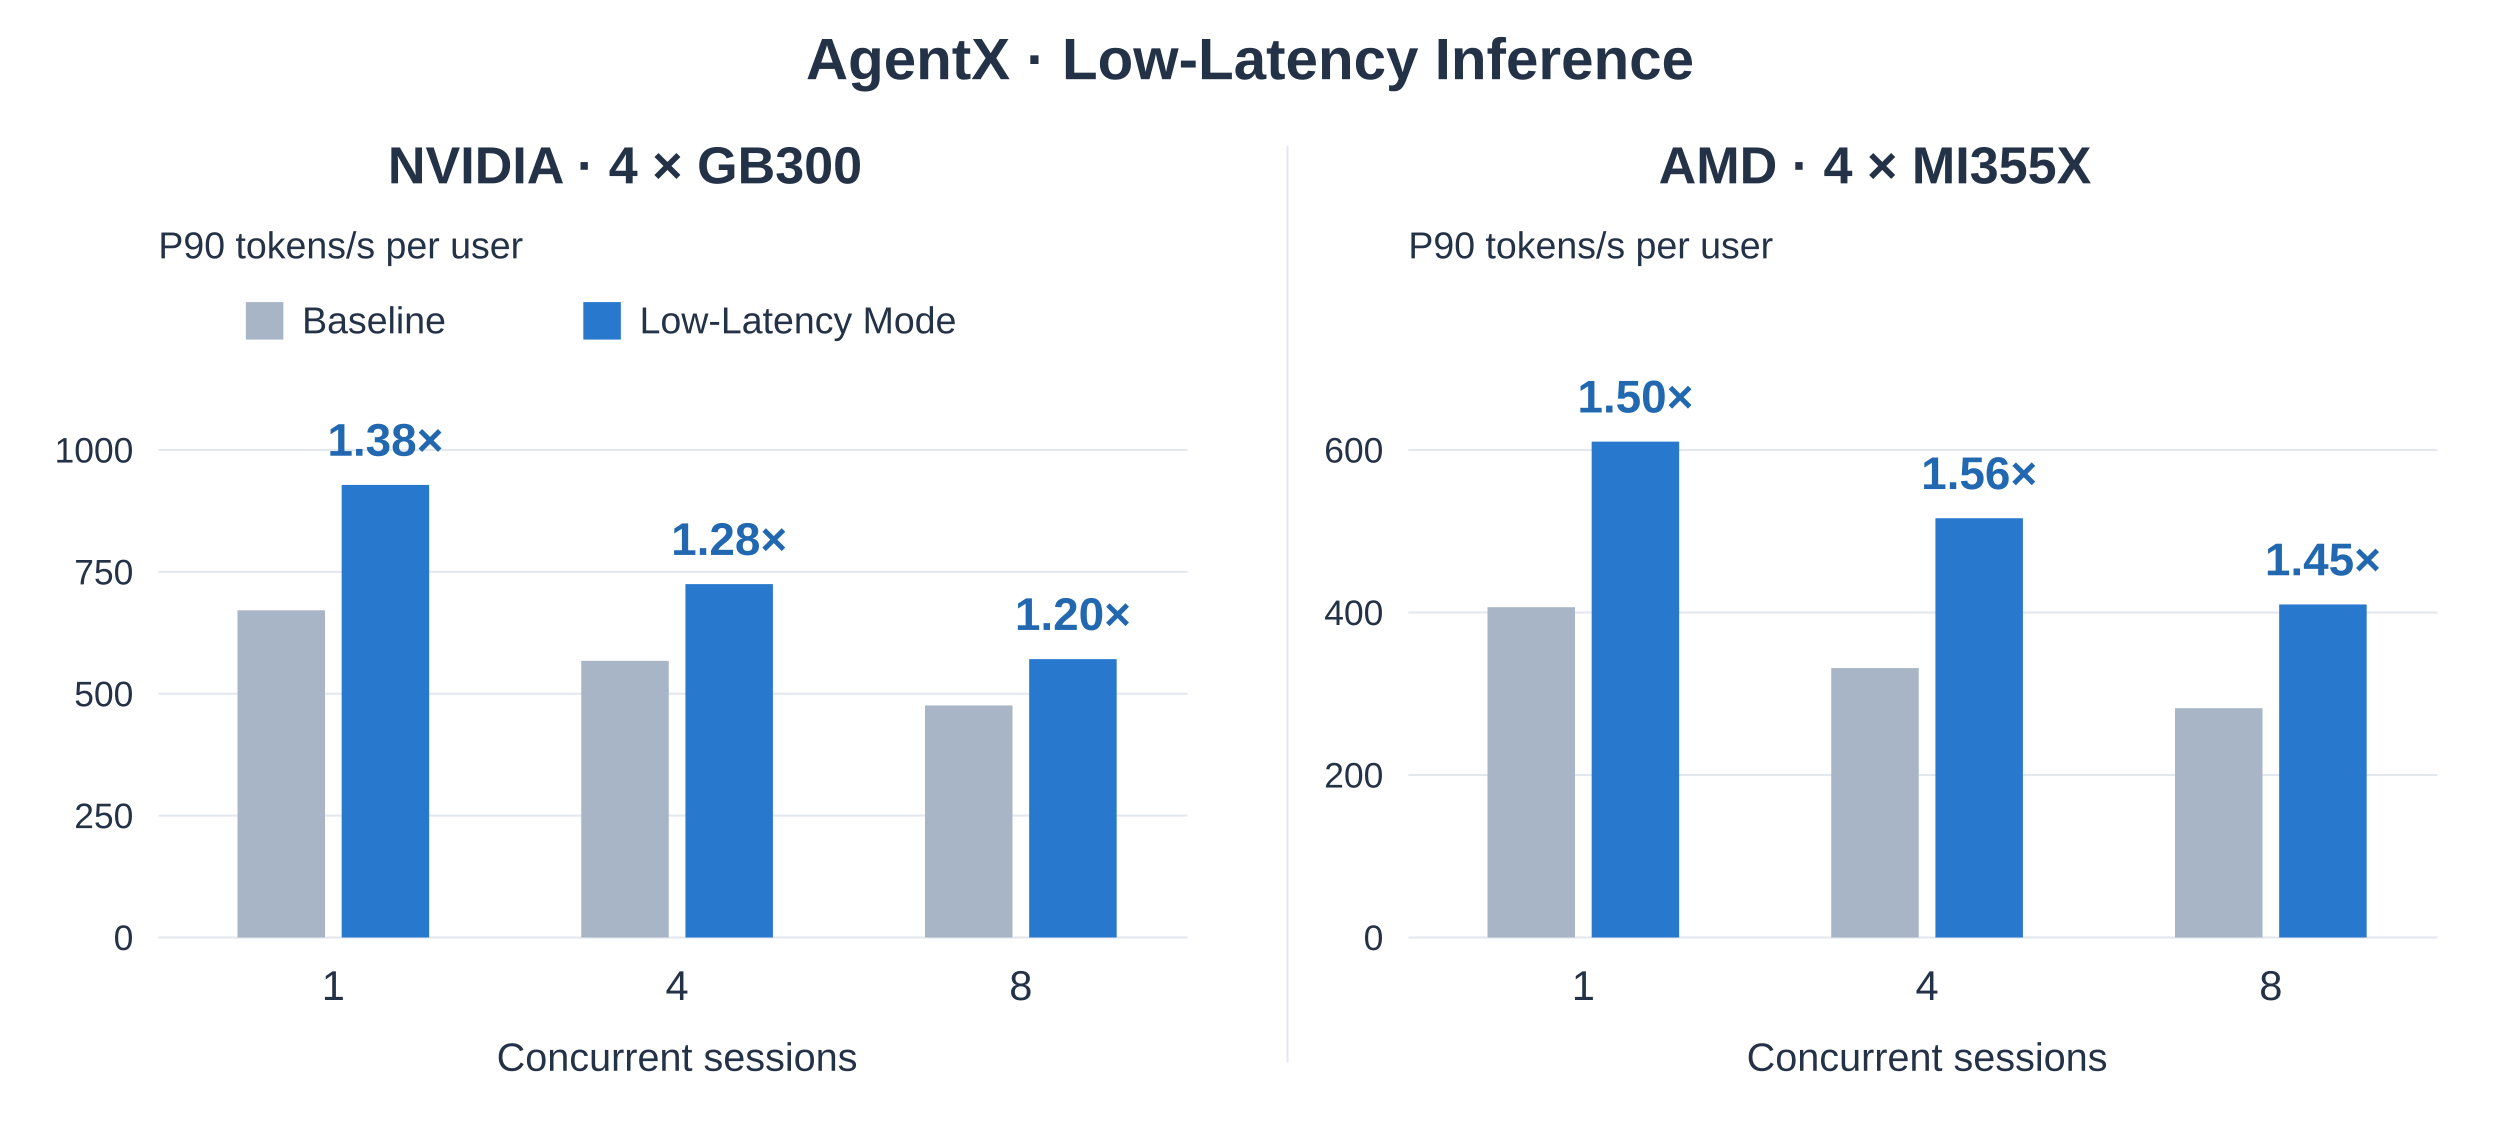
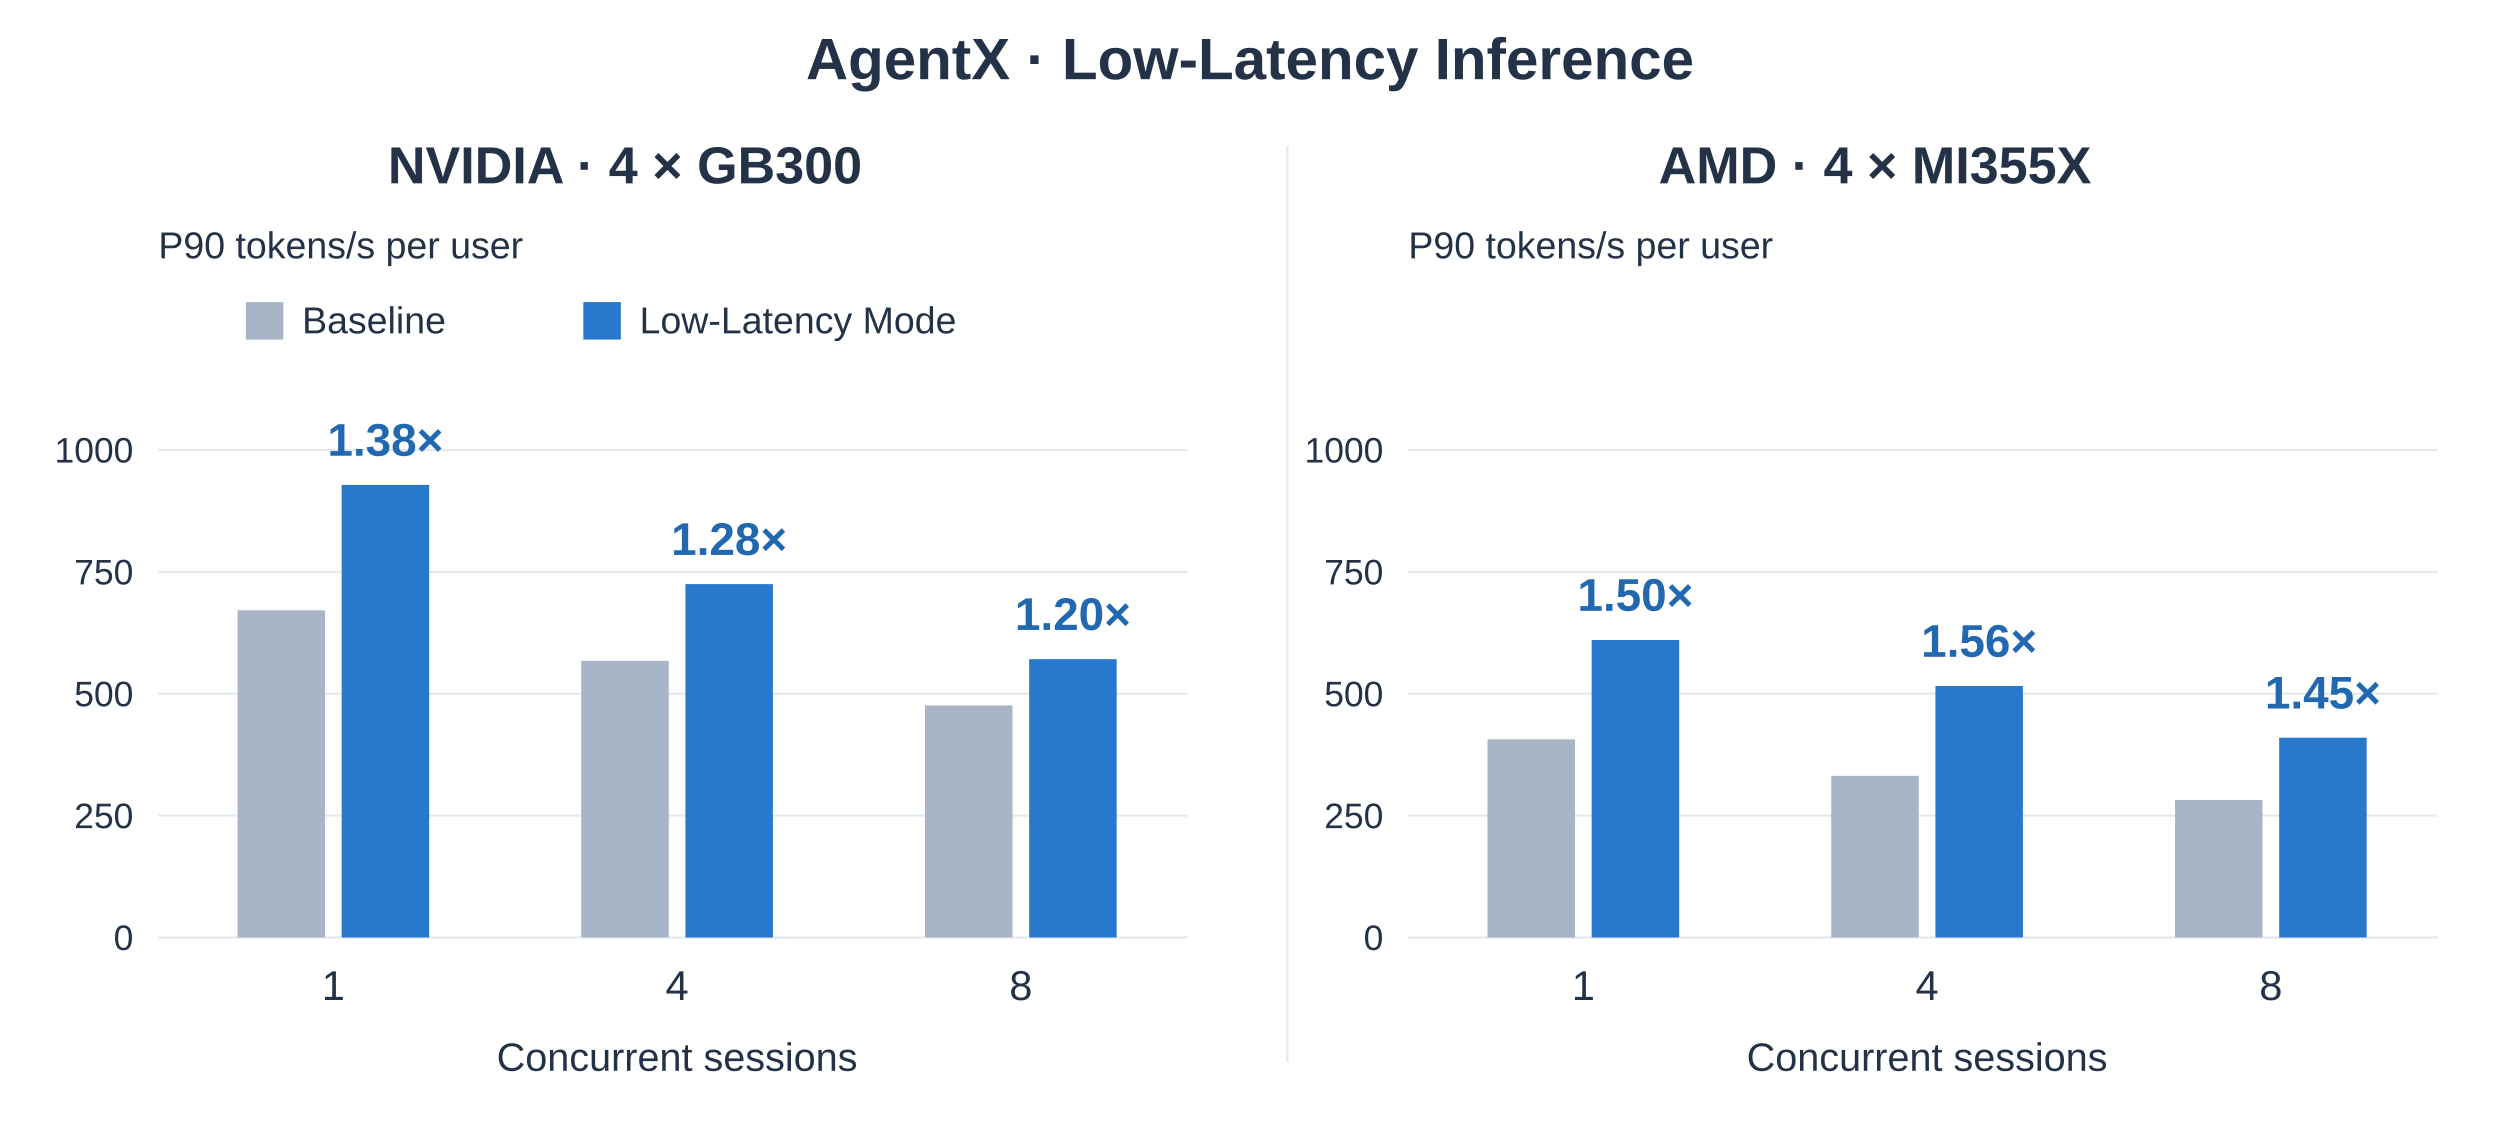
<svg xmlns="http://www.w3.org/2000/svg" width="1200" height="540" viewBox="0 0 1200 540" role="img" aria-labelledby="title desc">
  <rect width="1200" height="540" fill="white" />
  <style>text{font-family:Arial,Helvetica,sans-serif;fill:#243247}</style>
  <text x="600" y="38" font-size="28" text-anchor="middle" font-weight="700">AgentX · Low-Latency Inference</text>
  <text x="900" y="88" font-size="25" text-anchor="middle" font-weight="700">AMD · 4 × MI355X</text>
  <text x="300" y="88" font-size="25" text-anchor="middle" font-weight="700">NVIDIA · 4 × GB300</text>
  <line x1="618" x2="618" y1="70" y2="510" stroke="#e3e8ee" />
  <text x="676" y="124" font-size="18" text-anchor="start" font-weight="400">P90 tokens/s per user</text>
  <rect x="118" y="145" width="18" height="18" fill="#a8b5c6" />
  <text x="145" y="160" font-size="18" text-anchor="start" font-weight="400">Baseline</text>
  <rect x="280" y="145" width="18" height="18" fill="#2878ce" />
  <text x="307" y="160" font-size="18" text-anchor="start" font-weight="400">Low-Latency Mode</text>
  <line x1="676" x2="1170" y1="450.0" y2="450.0" stroke="#e3e8ee" />
  <text x="664" y="456.0" font-size="17" text-anchor="end" font-weight="400">0</text>
-   <line x1="676" x2="1170" y1="372.0" y2="372.0" stroke="#e3e8ee" />
-   <text x="664" y="378.0" font-size="17" text-anchor="end" font-weight="400">200</text>
-   <line x1="676" x2="1170" y1="294.0" y2="294.0" stroke="#e3e8ee" />
-   <text x="664" y="300.0" font-size="17" text-anchor="end" font-weight="400">400</text>
+   <line x1="676" x2="1170" y1="391.5" y2="391.5" stroke="#e3e8ee" />
+   <text x="664" y="397.5" font-size="17" text-anchor="end" font-weight="400">250</text>
+   <line x1="676" x2="1170" y1="333.0" y2="333.0" stroke="#e3e8ee" />
+   <text x="664" y="339.0" font-size="17" text-anchor="end" font-weight="400">500</text>
+   <line x1="676" x2="1170" y1="274.5" y2="274.5" stroke="#e3e8ee" />
+   <text x="664" y="280.5" font-size="17" text-anchor="end" font-weight="400">750</text>
  <line x1="676" x2="1170" y1="216.0" y2="216.0" stroke="#e3e8ee" />
-   <text x="664" y="222.0" font-size="17" text-anchor="end" font-weight="400">600</text>
-   <rect x="714" y="291.465" width="42" height="158.535" fill="#a8b5c6" />
-   <rect x="764" y="211.983" width="42" height="238.017" fill="#2878ce" />
-   <text x="785" y="197.983" font-size="22" text-anchor="middle" font-weight="700" style="fill:#2168b1">1.50×</text>
+   <text x="664" y="222.0" font-size="17" text-anchor="end" font-weight="400">1000</text>
+   <rect x="714" y="354.879" width="42" height="95.121" fill="#a8b5c6" />
+   <rect x="764" y="307.190" width="42" height="142.810" fill="#2878ce" />
+   <text x="785" y="293.190" font-size="22" text-anchor="middle" font-weight="700" style="fill:#2168b1">1.50×</text>
  <text x="760" y="480" font-size="20" text-anchor="middle" font-weight="400">1</text>
-   <rect x="879" y="320.676" width="42" height="129.324" fill="#a8b5c6" />
-   <rect x="929" y="248.76" width="42" height="201.24" fill="#2878ce" />
-   <text x="950" y="234.76" font-size="22" text-anchor="middle" font-weight="700" style="fill:#2168b1">1.56×</text>
+   <rect x="879" y="372.406" width="42" height="77.594" fill="#a8b5c6" />
+   <rect x="929" y="329.256" width="42" height="120.744" fill="#2878ce" />
+   <text x="950" y="315.256" font-size="22" text-anchor="middle" font-weight="700" style="fill:#2168b1">1.56×</text>
  <text x="925" y="480" font-size="20" text-anchor="middle" font-weight="400">4</text>
-   <rect x="1044" y="339.942" width="42" height="110.058" fill="#a8b5c6" />
-   <rect x="1094" y="290.139" width="42" height="159.861" fill="#2878ce" />
-   <text x="1115" y="276.139" font-size="22" text-anchor="middle" font-weight="700" style="fill:#2168b1">1.45×</text>
+   <rect x="1044" y="383.965" width="42" height="66.035" fill="#a8b5c6" />
+   <rect x="1094" y="354.083" width="42" height="95.917" fill="#2878ce" />
+   <text x="1115" y="340.083" font-size="22" text-anchor="middle" font-weight="700" style="fill:#2168b1">1.45×</text>
  <text x="1090" y="480" font-size="20" text-anchor="middle" font-weight="400">8</text>
  <text x="925" y="514" font-size="19" text-anchor="middle" font-weight="400">Concurrent sessions</text>
  <text x="76" y="124" font-size="18" text-anchor="start" font-weight="400">P90 tokens/s per user</text>
  <line x1="76" x2="570" y1="450.0" y2="450.0" stroke="#e3e8ee" />
  <text x="64" y="456.0" font-size="17" text-anchor="end" font-weight="400">0</text>
  <line x1="76" x2="570" y1="391.5" y2="391.5" stroke="#e3e8ee" />
  <text x="64" y="397.5" font-size="17" text-anchor="end" font-weight="400">250</text>
  <line x1="76" x2="570" y1="333.0" y2="333.0" stroke="#e3e8ee" />
  <text x="64" y="339.0" font-size="17" text-anchor="end" font-weight="400">500</text>
  <line x1="76" x2="570" y1="274.5" y2="274.5" stroke="#e3e8ee" />
  <text x="64" y="280.5" font-size="17" text-anchor="end" font-weight="400">750</text>
  <line x1="76" x2="570" y1="216.0" y2="216.0" stroke="#e3e8ee" />
  <text x="64" y="222.0" font-size="17" text-anchor="end" font-weight="400">1000</text>
  <rect x="114" y="292.939" width="42" height="157.061" fill="#a8b5c6" />
  <text x="185" y="218.754" font-size="22" text-anchor="middle" font-weight="700" style="fill:#2168b1">1.38×</text>
  <rect x="164" y="232.754" width="42" height="217.246" fill="#2878ce" />
  <text x="160" y="480" font-size="20" text-anchor="middle" font-weight="400">1</text>
  <rect x="279" y="317.205" width="42" height="132.795" fill="#a8b5c6" />
  <text x="350" y="266.373" font-size="22" text-anchor="middle" font-weight="700" style="fill:#2168b1">1.28×</text>
  <rect x="329" y="280.373" width="42" height="169.627" fill="#2878ce" />
  <text x="325" y="480" font-size="20" text-anchor="middle" font-weight="400">4</text>
  <rect x="444" y="338.616" width="42" height="111.384" fill="#a8b5c6" />
  <text x="515" y="302.386" font-size="22" text-anchor="middle" font-weight="700" style="fill:#2168b1">1.20×</text>
  <rect x="494" y="316.386" width="42" height="133.614" fill="#2878ce" />
  <text x="490" y="480" font-size="20" text-anchor="middle" font-weight="400">8</text>
  <text x="325" y="514" font-size="19" text-anchor="middle" font-weight="400">Concurrent sessions</text>
</svg>
